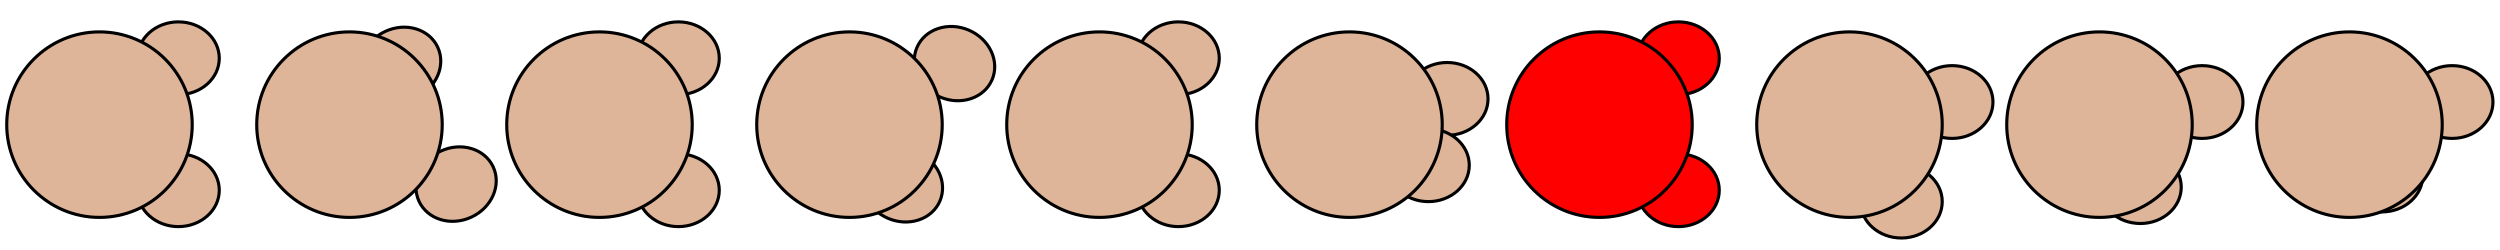
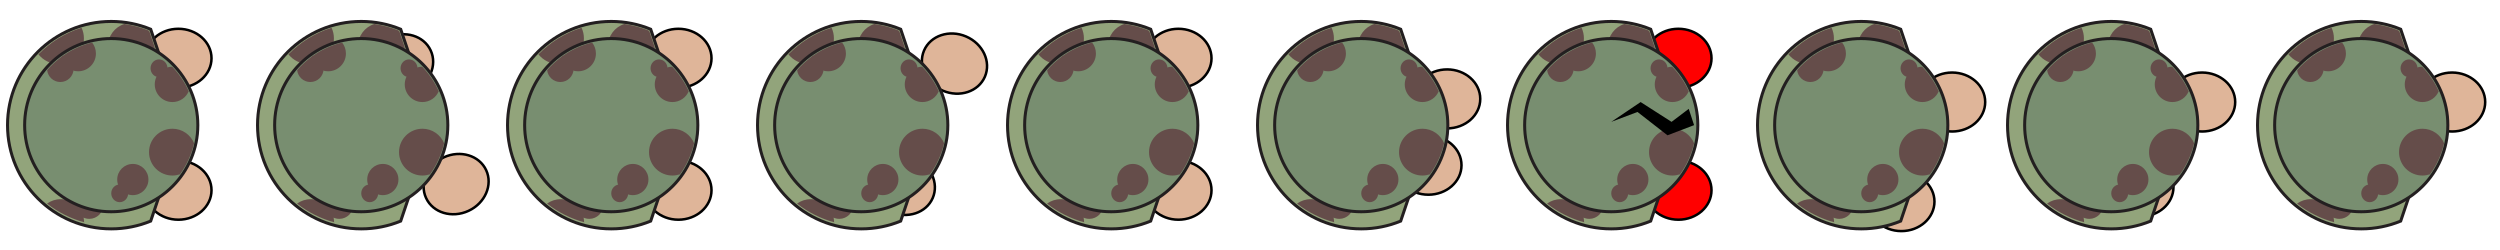
<svg xmlns="http://www.w3.org/2000/svg" version="1.1" id="Layer_1" x="0px" y="0px" width="800px" height="80px" viewBox="0 0 800 80" enable-background="new 0 0 800 80" xml:space="preserve">
-   <ellipse fill="#DFB599" stroke="#000000" stroke-miterlimit="10" cx="57.084" cy="18.648" rx="13.083" ry="11.647" />
-   <ellipse fill="#DFB599" stroke="#000000" stroke-miterlimit="10" cx="57.084" cy="60.872" rx="13.083" ry="11.646" />
-   <ellipse transform="matrix(0.9073 -0.4204 0.4204 0.9073 3.2172 55.8104)" fill="#DFB599" stroke="#000000" stroke-miterlimit="10" cx="128.205" cy="20.608" rx="13.083" ry="11.648" />
-   <ellipse transform="matrix(0.9073 -0.4204 0.4204 0.9073 -11.2418 66.8211)" fill="#DFB599" stroke="#000000" stroke-miterlimit="10" cx="145.96" cy="58.912" rx="13.083" ry="11.645" />
-   <ellipse transform="matrix(0.9187 0.395 -0.395 0.9187 32.8729 -118.9877)" fill="#DFB599" stroke="#000000" stroke-miterlimit="10" cx="305.436" cy="20.348" rx="13.083" ry="11.647" />
-   <ellipse transform="matrix(0.9187 0.395 -0.395 0.9187 46.8527 -109.2468)" fill="#DFB599" stroke="#000000" stroke-miterlimit="10" cx="288.739" cy="59.161" rx="13.085" ry="11.647" />
-   <ellipse fill="#DFB599" stroke="#000000" stroke-miterlimit="10" cx="217.084" cy="18.648" rx="13.083" ry="11.647" />
-   <ellipse fill="#DFB599" stroke="#000000" stroke-miterlimit="10" cx="217.084" cy="60.872" rx="13.083" ry="11.646" />
-   <ellipse fill="#DFB599" stroke="#000000" stroke-miterlimit="10" cx="377.084" cy="18.648" rx="13.083" ry="11.647" />
-   <ellipse fill="#DFB599" stroke="#000000" stroke-miterlimit="10" cx="377.084" cy="60.872" rx="13.083" ry="11.646" />
-   <ellipse fill="#FF0000" stroke="#000000" stroke-miterlimit="10" cx="537.084" cy="18.648" rx="13.083" ry="11.647" />
-   <ellipse fill="#FF0000" stroke="#000000" stroke-miterlimit="10" cx="537.084" cy="60.872" rx="13.083" ry="11.646" />
-   <ellipse fill="#DFB599" stroke="#000000" stroke-miterlimit="10" cx="463.084" cy="31.648" rx="13.083" ry="11.647" />
-   <ellipse fill="#DFB599" stroke="#000000" stroke-miterlimit="10" cx="457.084" cy="52.872" rx="13.083" ry="11.646" />
-   <ellipse fill="#DFB599" stroke="#000000" stroke-miterlimit="10" cx="624.667" cy="32.648" rx="13.083" ry="11.647" />
-   <ellipse fill="#DFB599" stroke="#000000" stroke-miterlimit="10" cx="608.431" cy="64.517" rx="13.083" ry="11.647" />
-   <circle fill="#DFB599" stroke="#000000" stroke-miterlimit="10" cx="31.833" cy="39.886" r="29.681" />
-   <circle fill="#DFB599" stroke="#000000" stroke-miterlimit="10" cx="111.833" cy="39.886" r="29.681" />
-   <circle fill="#DFB599" stroke="#000000" stroke-miterlimit="10" cx="191.833" cy="39.886" r="29.681" />
-   <circle fill="#DFB599" stroke="#000000" stroke-miterlimit="10" cx="271.833" cy="39.886" r="29.681" />
-   <circle fill="#DFB599" stroke="#000000" stroke-miterlimit="10" cx="351.833" cy="39.886" r="29.681" />
-   <circle fill="#DFB599" stroke="#000000" stroke-miterlimit="10" cx="591.833" cy="39.886" r="29.681" />
-   <ellipse fill="#DFB599" stroke="#000000" stroke-miterlimit="10" cx="704.667" cy="32.648" rx="13.083" ry="11.647" />
-   <ellipse fill="#DFB599" stroke="#000000" stroke-miterlimit="10" cx="684.916" cy="59.873" rx="13.083" ry="11.647" />
-   <circle fill="#DFB599" stroke="#000000" stroke-miterlimit="10" cx="671.833" cy="39.886" r="29.681" />
-   <ellipse fill="#DFB599" stroke="#000000" stroke-miterlimit="10" cx="784.667" cy="32.648" rx="13.083" ry="11.647" />
-   <ellipse fill="#DFB599" stroke="#000000" stroke-miterlimit="10" cx="762.203" cy="56.169" rx="13.083" ry="11.647" />
-   <circle fill="#DFB599" stroke="#000000" stroke-miterlimit="10" cx="751.833" cy="39.886" r="29.681" />
-   <circle fill="#DFB599" stroke="#000000" stroke-miterlimit="10" cx="431.833" cy="39.886" r="29.681" />
-   <circle fill="#FF0000" stroke="#000000" stroke-miterlimit="10" cx="511.833" cy="39.886" r="29.681" />
+   <ellipse fill="#DFB599" stroke="#000000" stroke-width="0.81" stroke-miterlimit="10" cx="57.084" cy="18.648" rx="10.598" ry="9.434" />
+   <ellipse fill="#DFB599" stroke="#000000" stroke-width="0.81" stroke-miterlimit="10" cx="57.084" cy="60.872" rx="10.598" ry="9.434" />
+   <ellipse transform="matrix(-0.9073 0.4204 -0.4204 -0.9073 253.1953 -14.5825)" fill="#DFB599" stroke="#000000" stroke-width="0.81" stroke-miterlimit="10" cx="128.205" cy="20.615" rx="10.597" ry="9.434" />
+   <ellipse transform="matrix(-0.9073 0.4204 -0.4204 -0.9073 303.1539 51.0099)" fill="#DFB599" stroke="#000000" stroke-width="0.81" stroke-miterlimit="10" cx="145.955" cy="58.916" rx="10.597" ry="9.432" />
+   <ellipse transform="matrix(-0.9187 -0.395 0.395 -0.9187 578.0029 159.6921)" fill="#DFB599" stroke="#000000" stroke-width="0.81" stroke-miterlimit="10" cx="305.44" cy="20.348" rx="10.597" ry="9.435" />
+   <ellipse transform="matrix(-0.9187 -0.395 0.395 -0.9187 530.6512 227.5594)" fill="#DFB599" stroke="#000000" stroke-width="0.81" stroke-miterlimit="10" cx="288.752" cy="59.152" rx="10.599" ry="9.435" />
+   <ellipse fill="#DFB599" stroke="#000000" stroke-width="0.81" stroke-miterlimit="10" cx="217.084" cy="18.648" rx="10.598" ry="9.434" />
+   <ellipse fill="#DFB599" stroke="#000000" stroke-width="0.81" stroke-miterlimit="10" cx="217.084" cy="60.872" rx="10.598" ry="9.434" />
+   <ellipse fill="#DFB599" stroke="#000000" stroke-width="0.81" stroke-miterlimit="10" cx="377.084" cy="18.648" rx="10.598" ry="9.434" />
+   <ellipse fill="#DFB599" stroke="#000000" stroke-width="0.81" stroke-miterlimit="10" cx="377.084" cy="60.872" rx="10.598" ry="9.434" />
+   <ellipse fill="#FF0000" stroke="#000000" stroke-width="0.81" stroke-miterlimit="10" cx="537.084" cy="18.648" rx="10.597" ry="9.434" />
+   <ellipse fill="#FF0000" stroke="#000000" stroke-width="0.81" stroke-miterlimit="10" cx="537.084" cy="60.872" rx="10.597" ry="9.434" />
+   <ellipse fill="#DFB599" stroke="#000000" stroke-width="0.81" stroke-miterlimit="10" cx="463.084" cy="31.648" rx="10.597" ry="9.434" />
+   <ellipse fill="#DFB599" stroke="#000000" stroke-width="0.81" stroke-miterlimit="10" cx="457.084" cy="52.872" rx="10.597" ry="9.434" />
+   <ellipse fill="#DFB599" stroke="#000000" stroke-width="0.81" stroke-miterlimit="10" cx="624.667" cy="32.648" rx="10.597" ry="9.434" />
+   <ellipse fill="#DFB599" stroke="#000000" stroke-width="0.81" stroke-miterlimit="10" cx="608.431" cy="64.517" rx="10.597" ry="9.434" />
+   <ellipse fill="#DFB599" stroke="#000000" stroke-width="0.81" stroke-miterlimit="10" cx="704.667" cy="32.648" rx="10.597" ry="9.434" />
+   <ellipse fill="#DFB599" stroke="#000000" stroke-width="0.81" stroke-miterlimit="10" cx="684.916" cy="59.873" rx="10.597" ry="9.434" />
+   <ellipse fill="#DFB599" stroke="#000000" stroke-width="0.81" stroke-miterlimit="10" cx="784.667" cy="32.648" rx="10.597" ry="9.434" />
+   <ellipse fill="#DFB599" stroke="#000000" stroke-width="0.81" stroke-miterlimit="10" cx="762.203" cy="56.169" rx="10.597" ry="9.435" />
+   <g>
+     <path fill="#92A47B" stroke="#231F20" stroke-width="0.967" stroke-miterlimit="10" d="M54.769,51.327l3.25-11.278l-3.25-11.278   L48.221,9.354c-3.894-1.603-8.154-2.492-12.625-2.492c-18.329,0-33.189,14.859-33.189,33.188c0,18.329,14.86,33.188,33.189,33.188   c4.471,0,8.731-0.891,12.625-2.491L54.769,51.327z" />
+     <path fill="#654D4A" d="M42.021,22.328c4.058,0,7.358-3.231,7.479-7.261l-1.672-4.96c-0.1-0.124-0.21-0.24-0.318-0.357   c-2.44-0.984-5.025-1.688-7.711-2.069c-3.052,0.947-5.27,3.792-5.27,7.157C34.528,18.975,37.882,22.328,42.021,22.328z" />
+     <path fill="#654D4A" d="M26.749,69.645c0.56,0.25,1.177,0.393,1.829,0.393c2.474,0,4.478-2.006,4.478-4.479   c0-2.475-2.004-4.479-4.478-4.479c-2.413,0-4.376,1.909-4.471,4.3c-1.282-1.027-2.907-1.646-4.68-1.646   c-1.631,0-3.136,0.527-4.367,1.412c3.46,2.73,7.476,4.789,11.852,5.973C26.906,70.611,26.851,70.119,26.749,69.645z" />
+     <path fill="#654D4A" d="M18.68,20.463c4.515,0,8.175-3.659,8.175-8.172c0-1.222-0.275-2.376-0.757-3.417   c-5.297,1.668-10.016,4.633-13.795,8.518C13.799,19.262,16.097,20.463,18.68,20.463z" />
+     <circle fill="#788E70" stroke="#231F20" stroke-width="0.967" stroke-miterlimit="10" cx="35.596" cy="40.049" r="27.711" />
+     <circle fill="#654D4A" cx="42.502" cy="57.45" r="4.995" />
+     <path fill="#654D4A" d="M55.178,41.193c-4.138,0-7.492,3.354-7.492,7.492c0,4.138,3.354,7.489,7.492,7.489   c0.842,0,1.648-0.146,2.403-0.399c2.122-2.938,3.68-6.305,4.523-9.946C60.981,43.109,58.305,41.193,55.178,41.193z" />
+     <path fill="#654D4A" d="M49.52,27.001c0,3.123,2.534,5.656,5.658,5.656c2.347,0,4.36-1.431,5.217-3.466   c-1.312-2.918-3.111-5.567-5.298-7.844C52.01,21.392,49.52,23.903,49.52,27.001z" />
+     <path fill="#654D4A" d="M23.553,22.006c0-2.049-1.453-3.758-3.383-4.155c-1.879,1.319-3.583,2.867-5.079,4.601   c0.223,2.133,2.026,3.795,4.218,3.795C21.653,26.247,23.553,24.349,23.553,22.006z" />
+     <path fill="#654D4A" d="M30.696,17.124c0-1.325-0.455-2.538-1.214-3.505c-3.688,0.9-7.089,2.536-10.033,4.749   c0.568,2.544,2.837,4.448,5.554,4.448C28.146,22.815,30.696,20.267,30.696,17.124z" />
+     <ellipse fill="#654D4A" cx="38.307" cy="61.863" rx="2.71" ry="2.835" />
+     <ellipse fill="#654D4A" cx="50.881" cy="21.844" rx="2.711" ry="2.835" />
+     <path fill="#92A47B" stroke="#231F20" stroke-width="0.967" stroke-miterlimit="10" d="M134.769,51.327l3.25-11.278l-3.25-11.278   l-6.548-19.418c-3.894-1.603-8.154-2.492-12.625-2.492c-18.329,0-33.189,14.859-33.189,33.188c0,18.329,14.86,33.188,33.189,33.188   c4.471,0,8.731-0.889,12.625-2.49L134.769,51.327z" />
+     <path fill="#654D4A" d="M122.021,22.328c4.058,0,7.358-3.231,7.479-7.261l-1.672-4.96c-0.1-0.124-0.21-0.24-0.318-0.357   c-2.44-0.984-5.025-1.688-7.711-2.069c-3.052,0.947-5.27,3.792-5.27,7.157C114.528,18.975,117.882,22.328,122.021,22.328z" />
+     <path fill="#654D4A" d="M106.749,69.645c0.56,0.25,1.177,0.393,1.829,0.393c2.474,0,4.478-2.006,4.478-4.479   c0-2.475-2.004-4.479-4.478-4.479c-2.413,0-4.376,1.909-4.471,4.3c-1.282-1.027-2.907-1.646-4.68-1.646   c-1.631,0-3.136,0.527-4.367,1.412c3.46,2.73,7.476,4.789,11.852,5.973C106.906,70.611,106.851,70.119,106.749,69.645z" />
+     <path fill="#654D4A" d="M98.68,20.463c4.515,0,8.175-3.659,8.175-8.172c0-1.222-0.275-2.376-0.757-3.417   c-5.297,1.668-10.016,4.633-13.795,8.518C93.799,19.262,96.097,20.463,98.68,20.463z" />
+     <circle fill="#788E70" stroke="#231F20" stroke-width="0.967" stroke-miterlimit="10" cx="115.596" cy="40.049" r="27.711" />
+     <circle fill="#654D4A" cx="122.502" cy="57.45" r="4.995" />
+     <path fill="#654D4A" d="M135.178,41.193c-4.138,0-7.492,3.354-7.492,7.492c0,4.138,3.354,7.489,7.492,7.489   c0.842,0,1.648-0.146,2.403-0.399c2.122-2.938,3.68-6.305,4.523-9.946C140.981,43.109,138.305,41.193,135.178,41.193z" />
+     <path fill="#654D4A" d="M129.52,27.001c0,3.123,2.534,5.656,5.658,5.656c2.347,0,4.36-1.431,5.217-3.466   c-1.312-2.918-3.111-5.567-5.298-7.844C132.01,21.392,129.52,23.903,129.52,27.001z" />
+     <path fill="#654D4A" d="M103.553,22.006c0-2.049-1.453-3.758-3.383-4.155c-1.879,1.319-3.583,2.867-5.079,4.601   c0.223,2.133,2.026,3.795,4.218,3.795C101.653,26.247,103.553,24.349,103.553,22.006z" />
+     <path fill="#654D4A" d="M110.696,17.124c0-1.325-0.455-2.538-1.214-3.505c-3.688,0.9-7.089,2.536-10.033,4.749   c0.568,2.544,2.837,4.448,5.554,4.448C108.146,22.815,110.696,20.267,110.696,17.124z" />
+     <ellipse fill="#654D4A" cx="118.307" cy="61.863" rx="2.71" ry="2.835" />
+     <ellipse fill="#654D4A" cx="130.881" cy="21.844" rx="2.711" ry="2.835" />
+     <path fill="#92A47B" stroke="#231F20" stroke-width="0.967" stroke-miterlimit="10" d="M214.769,51.327l3.25-11.278l-3.25-11.278   l-6.548-19.418c-3.894-1.603-8.154-2.492-12.625-2.492c-18.329,0-33.189,14.859-33.189,33.188c0,18.329,14.86,33.188,33.189,33.188   c4.471,0,8.731-0.889,12.625-2.49L214.769,51.327z" />
+     <path fill="#654D4A" d="M202.021,22.328c4.058,0,7.358-3.231,7.479-7.261l-1.672-4.96c-0.1-0.124-0.21-0.24-0.318-0.357   c-2.44-0.984-5.025-1.688-7.711-2.069c-3.052,0.947-5.27,3.792-5.27,7.157C194.528,18.975,197.882,22.328,202.021,22.328z" />
+     <path fill="#654D4A" d="M186.749,69.645c0.56,0.25,1.177,0.393,1.829,0.393c2.474,0,4.478-2.006,4.478-4.479   c0-2.475-2.004-4.479-4.478-4.479c-2.413,0-4.376,1.909-4.471,4.3c-1.282-1.027-2.907-1.646-4.68-1.646   c-1.631,0-3.136,0.527-4.367,1.412c3.46,2.73,7.476,4.789,11.852,5.973C186.906,70.611,186.851,70.119,186.749,69.645z" />
+     <path fill="#654D4A" d="M178.68,20.463c4.515,0,8.175-3.659,8.175-8.172c0-1.222-0.275-2.376-0.757-3.417   c-5.297,1.668-10.016,4.633-13.795,8.518C173.799,19.262,176.097,20.463,178.68,20.463z" />
+     <circle fill="#788E70" stroke="#231F20" stroke-width="0.967" stroke-miterlimit="10" cx="195.596" cy="40.049" r="27.711" />
+     <circle fill="#654D4A" cx="202.502" cy="57.45" r="4.995" />
+     <path fill="#654D4A" d="M215.178,41.193c-4.138,0-7.492,3.354-7.492,7.492c0,4.138,3.354,7.489,7.492,7.489   c0.842,0,1.648-0.146,2.403-0.399c2.122-2.938,3.68-6.305,4.523-9.946C220.981,43.109,218.305,41.193,215.178,41.193z" />
+     <path fill="#654D4A" d="M209.52,27.001c0,3.123,2.534,5.656,5.658,5.656c2.347,0,4.36-1.431,5.217-3.466   c-1.312-2.918-3.111-5.567-5.298-7.844C212.01,21.392,209.52,23.903,209.52,27.001z" />
+     <path fill="#654D4A" d="M183.553,22.006c0-2.049-1.453-3.758-3.383-4.155c-1.879,1.319-3.583,2.867-5.079,4.601   c0.223,2.133,2.026,3.795,4.218,3.795C181.653,26.247,183.553,24.349,183.553,22.006z" />
+     <path fill="#654D4A" d="M190.696,17.124c0-1.325-0.455-2.538-1.214-3.505c-3.688,0.9-7.089,2.536-10.033,4.749   c0.568,2.544,2.837,4.448,5.554,4.448C188.146,22.815,190.696,20.267,190.696,17.124z" />
+     <ellipse fill="#654D4A" cx="198.307" cy="61.863" rx="2.71" ry="2.835" />
+     <ellipse fill="#654D4A" cx="210.881" cy="21.844" rx="2.711" ry="2.835" />
+     <path fill="#92A47B" stroke="#231F20" stroke-width="0.967" stroke-miterlimit="10" d="M294.769,51.327l3.25-11.278l-3.25-11.278   l-6.548-19.418c-3.894-1.603-8.154-2.492-12.625-2.492c-18.329,0-33.189,14.859-33.189,33.188c0,18.329,14.86,33.188,33.189,33.188   c4.471,0,8.731-0.889,12.625-2.49L294.769,51.327z" />
+     <path fill="#654D4A" d="M282.021,22.328c4.058,0,7.358-3.231,7.479-7.261l-1.672-4.96c-0.1-0.124-0.21-0.24-0.318-0.357   c-2.44-0.984-5.025-1.688-7.711-2.069c-3.052,0.947-5.27,3.792-5.27,7.157C274.528,18.975,277.882,22.328,282.021,22.328z" />
+     <path fill="#654D4A" d="M266.749,69.645c0.56,0.25,1.177,0.393,1.829,0.393c2.474,0,4.478-2.006,4.478-4.479   c0-2.475-2.004-4.479-4.478-4.479c-2.413,0-4.376,1.909-4.471,4.3c-1.282-1.027-2.907-1.646-4.68-1.646   c-1.631,0-3.136,0.527-4.367,1.412c3.46,2.73,7.476,4.789,11.852,5.973C266.906,70.611,266.851,70.119,266.749,69.645z" />
+     <path fill="#654D4A" d="M258.68,20.463c4.515,0,8.175-3.659,8.175-8.172c0-1.222-0.275-2.376-0.757-3.417   c-5.297,1.668-10.016,4.633-13.795,8.518C253.799,19.262,256.097,20.463,258.68,20.463z" />
+     <circle fill="#788E70" stroke="#231F20" stroke-width="0.967" stroke-miterlimit="10" cx="275.596" cy="40.049" r="27.711" />
+     <circle fill="#654D4A" cx="282.502" cy="57.45" r="4.995" />
+     <path fill="#654D4A" d="M295.178,41.193c-4.138,0-7.492,3.354-7.492,7.492c0,4.138,3.354,7.489,7.492,7.489   c0.842,0,1.648-0.146,2.403-0.399c2.122-2.938,3.68-6.305,4.523-9.946C300.981,43.109,298.305,41.193,295.178,41.193z" />
+     <path fill="#654D4A" d="M289.52,27.001c0,3.123,2.534,5.656,5.658,5.656c2.347,0,4.36-1.431,5.217-3.466   c-1.312-2.918-3.111-5.567-5.298-7.844C292.01,21.392,289.52,23.903,289.52,27.001z" />
+     <path fill="#654D4A" d="M263.553,22.006c0-2.049-1.453-3.758-3.383-4.155c-1.879,1.319-3.583,2.867-5.079,4.601   c0.223,2.133,2.026,3.795,4.218,3.795C261.653,26.247,263.553,24.349,263.553,22.006z" />
+     <path fill="#654D4A" d="M270.696,17.124c0-1.325-0.455-2.538-1.214-3.505c-3.688,0.9-7.089,2.536-10.033,4.749   c0.568,2.544,2.837,4.448,5.554,4.448C268.146,22.815,270.696,20.267,270.696,17.124z" />
+     <ellipse fill="#654D4A" cx="278.307" cy="61.863" rx="2.71" ry="2.835" />
+     <ellipse fill="#654D4A" cx="290.881" cy="21.844" rx="2.711" ry="2.835" />
+     <path fill="#92A47B" stroke="#231F20" stroke-width="0.967" stroke-miterlimit="10" d="M374.769,51.327l3.25-11.278l-3.25-11.278   l-6.548-19.418c-3.894-1.603-8.153-2.492-12.625-2.492c-18.329,0-33.188,14.859-33.188,33.188   c0,18.329,14.859,33.188,33.188,33.188c4.472,0,8.731-0.889,12.625-2.49L374.769,51.327z" />
+     <path fill="#654D4A" d="M362.021,22.328c4.058,0,7.357-3.231,7.479-7.261l-1.672-4.96c-0.101-0.124-0.21-0.24-0.318-0.357   c-2.439-0.984-5.024-1.688-7.711-2.069c-3.052,0.947-5.27,3.792-5.27,7.157C354.528,18.975,357.882,22.328,362.021,22.328z" />
+     <path fill="#654D4A" d="M346.749,69.645c0.56,0.25,1.177,0.393,1.829,0.393c2.474,0,4.478-2.006,4.478-4.479   c0-2.475-2.004-4.479-4.478-4.479c-2.413,0-4.376,1.909-4.471,4.3c-1.282-1.027-2.907-1.646-4.681-1.646   c-1.631,0-3.136,0.527-4.367,1.412c3.46,2.73,7.477,4.789,11.853,5.973C346.906,70.611,346.851,70.119,346.749,69.645z" />
+     <path fill="#654D4A" d="M338.68,20.463c4.516,0,8.176-3.659,8.176-8.172c0-1.222-0.275-2.376-0.758-3.417   c-5.297,1.668-10.016,4.633-13.795,8.518C333.799,19.262,336.097,20.463,338.68,20.463z" />
+     <circle fill="#788E70" stroke="#231F20" stroke-width="0.967" stroke-miterlimit="10" cx="355.596" cy="40.049" r="27.711" />
+     <circle fill="#654D4A" cx="362.502" cy="57.45" r="4.995" />
+     <path fill="#654D4A" d="M375.178,41.193c-4.138,0-7.492,3.354-7.492,7.492c0,4.138,3.354,7.489,7.492,7.489   c0.842,0,1.648-0.146,2.403-0.399c2.122-2.938,3.68-6.305,4.523-9.946C380.981,43.109,378.305,41.193,375.178,41.193z" />
+     <path fill="#654D4A" d="M369.52,27.001c0,3.123,2.534,5.656,5.658,5.656c2.348,0,4.36-1.431,5.217-3.466   c-1.312-2.918-3.11-5.567-5.298-7.844C372.01,21.392,369.52,23.903,369.52,27.001z" />
+     <path fill="#654D4A" d="M343.553,22.006c0-2.049-1.453-3.758-3.383-4.155c-1.879,1.319-3.583,2.867-5.079,4.601   c0.224,2.133,2.026,3.795,4.218,3.795C341.653,26.247,343.553,24.349,343.553,22.006z" />
+     <path fill="#654D4A" d="M350.696,17.124c0-1.325-0.455-2.538-1.214-3.505c-3.688,0.9-7.09,2.536-10.033,4.749   c0.567,2.544,2.837,4.448,5.554,4.448C348.146,22.815,350.696,20.267,350.696,17.124z" />
+     <ellipse fill="#654D4A" cx="358.307" cy="61.863" rx="2.71" ry="2.835" />
+     <ellipse fill="#654D4A" cx="370.881" cy="21.844" rx="2.711" ry="2.835" />
+     <path fill="#92A47B" stroke="#231F20" stroke-width="0.967" stroke-miterlimit="10" d="M454.769,51.327l3.251-11.278   l-3.251-11.278l-6.548-19.418c-3.894-1.603-8.153-2.492-12.625-2.492c-18.328,0-33.188,14.859-33.188,33.188   c0,18.329,14.859,33.188,33.188,33.188c4.472,0,8.731-0.889,12.625-2.49L454.769,51.327z" />
+     <path fill="#654D4A" d="M442.021,22.328c4.059,0,7.356-3.231,7.479-7.261l-1.672-4.96c-0.101-0.124-0.211-0.24-0.318-0.357   c-2.439-0.984-5.024-1.688-7.711-2.069c-3.053,0.947-5.271,3.792-5.271,7.157C434.528,18.975,437.883,22.328,442.021,22.328z" />
+     <path fill="#654D4A" d="M426.749,69.645c0.56,0.25,1.177,0.393,1.829,0.393c2.474,0,4.478-2.006,4.478-4.479   c0-2.475-2.004-4.479-4.478-4.479c-2.413,0-4.376,1.909-4.471,4.3c-1.282-1.027-2.907-1.646-4.681-1.646   c-1.631,0-3.136,0.527-4.367,1.412c3.462,2.73,7.478,4.789,11.854,5.973C426.906,70.611,426.852,70.119,426.749,69.645z" />
+     <path fill="#654D4A" d="M418.68,20.463c4.516,0,8.176-3.659,8.176-8.172c0-1.222-0.275-2.376-0.758-3.417   c-5.298,1.668-10.017,4.633-13.796,8.518C413.799,19.262,416.098,20.463,418.68,20.463z" />
+     <circle fill="#788E70" stroke="#231F20" stroke-width="0.967" stroke-miterlimit="10" cx="435.596" cy="40.049" r="27.711" />
+     <circle fill="#654D4A" cx="442.502" cy="57.45" r="4.995" />
+     <path fill="#654D4A" d="M455.178,41.193c-4.137,0-7.49,3.354-7.49,7.492c0,4.138,3.354,7.489,7.49,7.489   c0.842,0,1.648-0.146,2.404-0.399c2.121-2.938,3.68-6.305,4.521-9.946C460.98,43.109,458.305,41.193,455.178,41.193z" />
+     <path fill="#654D4A" d="M449.52,27.001c0,3.123,2.534,5.656,5.658,5.656c2.349,0,4.36-1.431,5.217-3.466   c-1.312-2.918-3.11-5.567-5.298-7.844C452.01,21.392,449.52,23.903,449.52,27.001z" />
+     <path fill="#654D4A" d="M423.553,22.006c0-2.049-1.453-3.758-3.383-4.155c-1.879,1.319-3.584,2.867-5.08,4.601   c0.224,2.133,2.027,3.795,4.219,3.795C421.653,26.247,423.553,24.349,423.553,22.006z" />
+     <path fill="#654D4A" d="M430.696,17.124c0-1.325-0.454-2.538-1.214-3.505c-3.688,0.9-7.09,2.536-10.033,4.749   c0.567,2.544,2.838,4.448,5.554,4.448C428.146,22.815,430.696,20.267,430.696,17.124z" />
+     <ellipse fill="#654D4A" cx="438.307" cy="61.863" rx="2.711" ry="2.835" />
+     <ellipse fill="#654D4A" cx="450.881" cy="21.844" rx="2.711" ry="2.835" />
+     <path fill="#92A47B" stroke="#231F20" stroke-width="0.967" stroke-miterlimit="10" d="M534.769,51.327l3.251-11.278   l-3.251-11.278l-6.548-19.418c-3.894-1.603-8.153-2.492-12.625-2.492c-18.328,0-33.188,14.859-33.188,33.188   c0,18.329,14.859,33.188,33.188,33.188c4.472,0,8.731-0.889,12.625-2.49L534.769,51.327z" />
+     <path fill="#654D4A" d="M522.021,22.328c4.059,0,7.356-3.231,7.479-7.261l-1.672-4.96c-0.1-0.124-0.211-0.24-0.318-0.357   c-2.439-0.984-5.024-1.688-7.711-2.069c-3.053,0.947-5.271,3.792-5.271,7.157C514.528,18.975,517.883,22.328,522.021,22.328z" />
+     <path fill="#654D4A" d="M506.749,69.645c0.56,0.25,1.177,0.393,1.829,0.393c2.474,0,4.478-2.006,4.478-4.479   c0-2.475-2.004-4.479-4.478-4.479c-2.413,0-4.376,1.909-4.471,4.3c-1.282-1.027-2.907-1.646-4.681-1.646   c-1.631,0-3.136,0.527-4.367,1.412c3.462,2.73,7.478,4.789,11.854,5.973C506.906,70.611,506.852,70.119,506.749,69.645z" />
+     <path fill="#654D4A" d="M498.68,20.463c4.516,0,8.176-3.659,8.176-8.172c0-1.222-0.275-2.376-0.758-3.417   c-5.298,1.668-10.017,4.633-13.796,8.518C493.799,19.262,496.098,20.463,498.68,20.463z" />
+     <circle fill="#788E70" stroke="#231F20" stroke-width="0.967" stroke-miterlimit="10" cx="515.596" cy="40.049" r="27.711" />
+     <circle fill="#654D4A" cx="522.502" cy="57.45" r="4.995" />
+     <path fill="#654D4A" d="M535.178,41.193c-4.137,0-7.491,3.354-7.491,7.492c0,4.138,3.354,7.489,7.491,7.489   c0.842,0,1.648-0.146,2.404-0.399c2.121-2.938,3.68-6.305,4.521-9.946C540.98,43.109,538.305,41.193,535.178,41.193z" />
+     <path fill="#654D4A" d="M529.52,27.001c0,3.123,2.534,5.656,5.658,5.656c2.349,0,4.36-1.431,5.217-3.466   c-1.312-2.918-3.11-5.567-5.298-7.844C532.01,21.392,529.52,23.903,529.52,27.001z" />
+     <path fill="#654D4A" d="M503.553,22.006c0-2.049-1.453-3.758-3.383-4.155c-1.879,1.319-3.584,2.867-5.08,4.601   c0.224,2.133,2.027,3.795,4.219,3.795C501.653,26.247,503.553,24.349,503.553,22.006z" />
+     <path fill="#654D4A" d="M510.696,17.124c0-1.325-0.454-2.538-1.214-3.505c-3.688,0.9-7.09,2.536-10.033,4.749   c0.567,2.544,2.838,4.448,5.554,4.448C508.146,22.815,510.696,20.267,510.696,17.124z" />
+     <ellipse fill="#654D4A" cx="518.307" cy="61.863" rx="2.711" ry="2.835" />
+     <ellipse fill="#654D4A" cx="530.881" cy="21.844" rx="2.711" ry="2.835" />
+     <path fill="#92A47B" stroke="#231F20" stroke-width="0.967" stroke-miterlimit="10" d="M614.769,51.327l3.251-11.278   l-3.251-11.278l-6.548-19.418c-3.894-1.603-8.153-2.492-12.625-2.492c-18.328,0-33.188,14.859-33.188,33.188   c0,18.329,14.859,33.188,33.188,33.188c4.472,0,8.731-0.889,12.625-2.49L614.769,51.327z" />
+     <path fill="#654D4A" d="M602.021,22.328c4.059,0,7.356-3.231,7.479-7.261l-1.672-4.96c-0.1-0.124-0.211-0.24-0.318-0.357   c-2.439-0.984-5.024-1.688-7.711-2.069c-3.053,0.947-5.271,3.792-5.271,7.157C594.528,18.975,597.883,22.328,602.021,22.328z" />
+     <path fill="#654D4A" d="M586.749,69.645c0.56,0.25,1.177,0.393,1.829,0.393c2.474,0,4.478-2.006,4.478-4.479   c0-2.475-2.004-4.479-4.478-4.479c-2.413,0-4.376,1.909-4.471,4.3c-1.282-1.027-2.907-1.646-4.681-1.646   c-1.631,0-3.136,0.527-4.367,1.412c3.462,2.73,7.478,4.789,11.854,5.973C586.906,70.611,586.852,70.119,586.749,69.645z" />
+     <path fill="#654D4A" d="M578.68,20.463c4.516,0,8.176-3.659,8.176-8.172c0-1.222-0.275-2.376-0.758-3.417   c-5.298,1.668-10.017,4.633-13.796,8.518C573.799,19.262,576.098,20.463,578.68,20.463z" />
+     <circle fill="#788E70" stroke="#231F20" stroke-width="0.967" stroke-miterlimit="10" cx="595.596" cy="40.049" r="27.711" />
+     <circle fill="#654D4A" cx="602.502" cy="57.45" r="4.995" />
+     <path fill="#654D4A" d="M615.178,41.193c-4.137,0-7.491,3.354-7.491,7.492c0,4.138,3.354,7.489,7.491,7.489   c0.842,0,1.648-0.146,2.404-0.399c2.121-2.938,3.68-6.305,4.521-9.946C620.98,43.109,618.305,41.193,615.178,41.193z" />
+     <path fill="#654D4A" d="M609.52,27.001c0,3.123,2.534,5.656,5.658,5.656c2.349,0,4.36-1.431,5.217-3.466   c-1.312-2.918-3.11-5.567-5.298-7.844C612.01,21.392,609.52,23.903,609.52,27.001z" />
+     <path fill="#654D4A" d="M583.553,22.006c0-2.049-1.453-3.758-3.383-4.155c-1.879,1.319-3.584,2.867-5.08,4.601   c0.223,2.133,2.027,3.795,4.219,3.795C581.653,26.247,583.553,24.349,583.553,22.006z" />
+     <path fill="#654D4A" d="M590.696,17.124c0-1.325-0.454-2.538-1.214-3.505c-3.688,0.9-7.09,2.536-10.033,4.749   c0.567,2.544,2.838,4.448,5.554,4.448C588.146,22.815,590.696,20.267,590.696,17.124z" />
+     <ellipse fill="#654D4A" cx="598.307" cy="61.863" rx="2.711" ry="2.835" />
+     <ellipse fill="#654D4A" cx="610.881" cy="21.844" rx="2.711" ry="2.835" />
+     <path fill="#92A47B" stroke="#231F20" stroke-width="0.967" stroke-miterlimit="10" d="M694.769,51.327l3.251-11.278   l-3.251-11.278l-6.548-19.418c-3.894-1.603-8.153-2.492-12.625-2.492c-18.328,0-33.188,14.859-33.188,33.188   c0,18.329,14.859,33.188,33.188,33.188c4.472,0,8.731-0.889,12.625-2.49L694.769,51.327z" />
+     <path fill="#654D4A" d="M682.021,22.328c4.059,0,7.356-3.231,7.479-7.261l-1.672-4.96c-0.1-0.124-0.211-0.24-0.318-0.357   c-2.439-0.984-5.024-1.688-7.711-2.069c-3.053,0.947-5.271,3.792-5.271,7.157C674.528,18.975,677.883,22.328,682.021,22.328z" />
+     <path fill="#654D4A" d="M666.749,69.645c0.56,0.25,1.177,0.393,1.829,0.393c2.474,0,4.478-2.006,4.478-4.479   c0-2.475-2.004-4.479-4.478-4.479c-2.413,0-4.376,1.909-4.471,4.3c-1.282-1.027-2.907-1.646-4.681-1.646   c-1.631,0-3.136,0.527-4.367,1.412c3.462,2.73,7.478,4.789,11.854,5.973C666.906,70.611,666.852,70.119,666.749,69.645z" />
+     <path fill="#654D4A" d="M658.68,20.463c4.516,0,8.176-3.659,8.176-8.172c0-1.222-0.275-2.376-0.758-3.417   c-5.298,1.668-10.017,4.633-13.796,8.518C653.799,19.262,656.098,20.463,658.68,20.463z" />
+     <circle fill="#788E70" stroke="#231F20" stroke-width="0.967" stroke-miterlimit="10" cx="675.596" cy="40.049" r="27.711" />
+     <circle fill="#654D4A" cx="682.502" cy="57.45" r="4.995" />
+     <path fill="#654D4A" d="M695.178,41.193c-4.137,0-7.491,3.354-7.491,7.492c0,4.138,3.354,7.489,7.491,7.489   c0.842,0,1.648-0.146,2.404-0.399c2.121-2.938,3.68-6.305,4.521-9.946C700.98,43.109,698.305,41.193,695.178,41.193z" />
+     <path fill="#654D4A" d="M689.52,27.001c0,3.123,2.534,5.656,5.658,5.656c2.349,0,4.36-1.431,5.217-3.466   c-1.312-2.918-3.11-5.567-5.298-7.844C692.01,21.392,689.52,23.903,689.52,27.001z" />
+     <path fill="#654D4A" d="M663.553,22.006c0-2.049-1.453-3.758-3.383-4.155c-1.879,1.319-3.584,2.867-5.08,4.601   c0.223,2.133,2.027,3.795,4.219,3.795C661.653,26.247,663.553,24.349,663.553,22.006z" />
+     <path fill="#654D4A" d="M670.696,17.124c0-1.325-0.454-2.538-1.214-3.505c-3.688,0.9-7.09,2.536-10.033,4.749   c0.567,2.544,2.838,4.448,5.554,4.448C668.146,22.815,670.696,20.267,670.696,17.124z" />
+     <ellipse fill="#654D4A" cx="678.307" cy="61.863" rx="2.711" ry="2.835" />
+     <ellipse fill="#654D4A" cx="690.881" cy="21.844" rx="2.711" ry="2.835" />
+     <path fill="#92A47B" stroke="#231F20" stroke-width="0.967" stroke-miterlimit="10" d="M774.769,51.327l3.251-11.278   l-3.251-11.278l-6.548-19.418c-3.894-1.603-8.153-2.492-12.625-2.492c-18.328,0-33.188,14.859-33.188,33.188   c0,18.329,14.859,33.188,33.188,33.188c4.472,0,8.731-0.889,12.625-2.49L774.769,51.327z" />
+     <path fill="#654D4A" d="M762.021,22.328c4.059,0,7.356-3.231,7.479-7.261l-1.672-4.96c-0.1-0.124-0.211-0.24-0.318-0.357   c-2.439-0.984-5.024-1.688-7.711-2.069c-3.053,0.947-5.271,3.792-5.271,7.157C754.528,18.975,757.883,22.328,762.021,22.328z" />
+     <path fill="#654D4A" d="M746.749,69.645c0.56,0.25,1.177,0.393,1.829,0.393c2.474,0,4.478-2.006,4.478-4.479   c0-2.475-2.004-4.479-4.478-4.479c-2.413,0-4.376,1.909-4.471,4.3c-1.282-1.027-2.907-1.646-4.681-1.646   c-1.631,0-3.136,0.527-4.367,1.412c3.462,2.73,7.478,4.789,11.854,5.973C746.906,70.611,746.852,70.119,746.749,69.645z" />
+     <path fill="#654D4A" d="M738.68,20.463c4.516,0,8.176-3.659,8.176-8.172c0-1.222-0.275-2.376-0.758-3.417   c-5.298,1.668-10.017,4.633-13.796,8.518C733.799,19.262,736.098,20.463,738.68,20.463z" />
+     <circle fill="#788E70" stroke="#231F20" stroke-width="0.967" stroke-miterlimit="10" cx="755.596" cy="40.049" r="27.711" />
+     <circle fill="#654D4A" cx="762.502" cy="57.45" r="4.995" />
+     <path fill="#654D4A" d="M775.178,41.193c-4.137,0-7.491,3.354-7.491,7.492c0,4.138,3.354,7.489,7.491,7.489   c0.842,0,1.648-0.146,2.404-0.399c2.121-2.938,3.68-6.305,4.521-9.946C780.98,43.109,778.305,41.193,775.178,41.193z" />
+     <path fill="#654D4A" d="M769.52,27.001c0,3.123,2.534,5.656,5.658,5.656c2.349,0,4.36-1.431,5.217-3.466   c-1.312-2.918-3.11-5.567-5.298-7.844C772.01,21.392,769.52,23.903,769.52,27.001z" />
+     <path fill="#654D4A" d="M743.553,22.006c0-2.049-1.453-3.758-3.383-4.155c-1.879,1.319-3.584,2.867-5.08,4.601   c0.223,2.133,2.027,3.795,4.219,3.795C741.653,26.247,743.553,24.349,743.553,22.006z" />
+     <path fill="#654D4A" d="M750.696,17.124c0-1.325-0.454-2.538-1.214-3.505c-3.688,0.9-7.09,2.536-10.033,4.749   c0.567,2.544,2.838,4.448,5.554,4.448C748.146,22.815,750.696,20.267,750.696,17.124z" />
+     <ellipse fill="#654D4A" cx="758.307" cy="61.863" rx="2.711" ry="2.835" />
+     <ellipse fill="#654D4A" cx="770.881" cy="21.844" rx="2.711" ry="2.835" />
+     <polygon points="540.395,34.832 534.896,38.999 524.999,32.657 515.596,38.999 524.001,35.828 533.592,43.295 542.104,40.049  " />
+   </g>
</svg>
